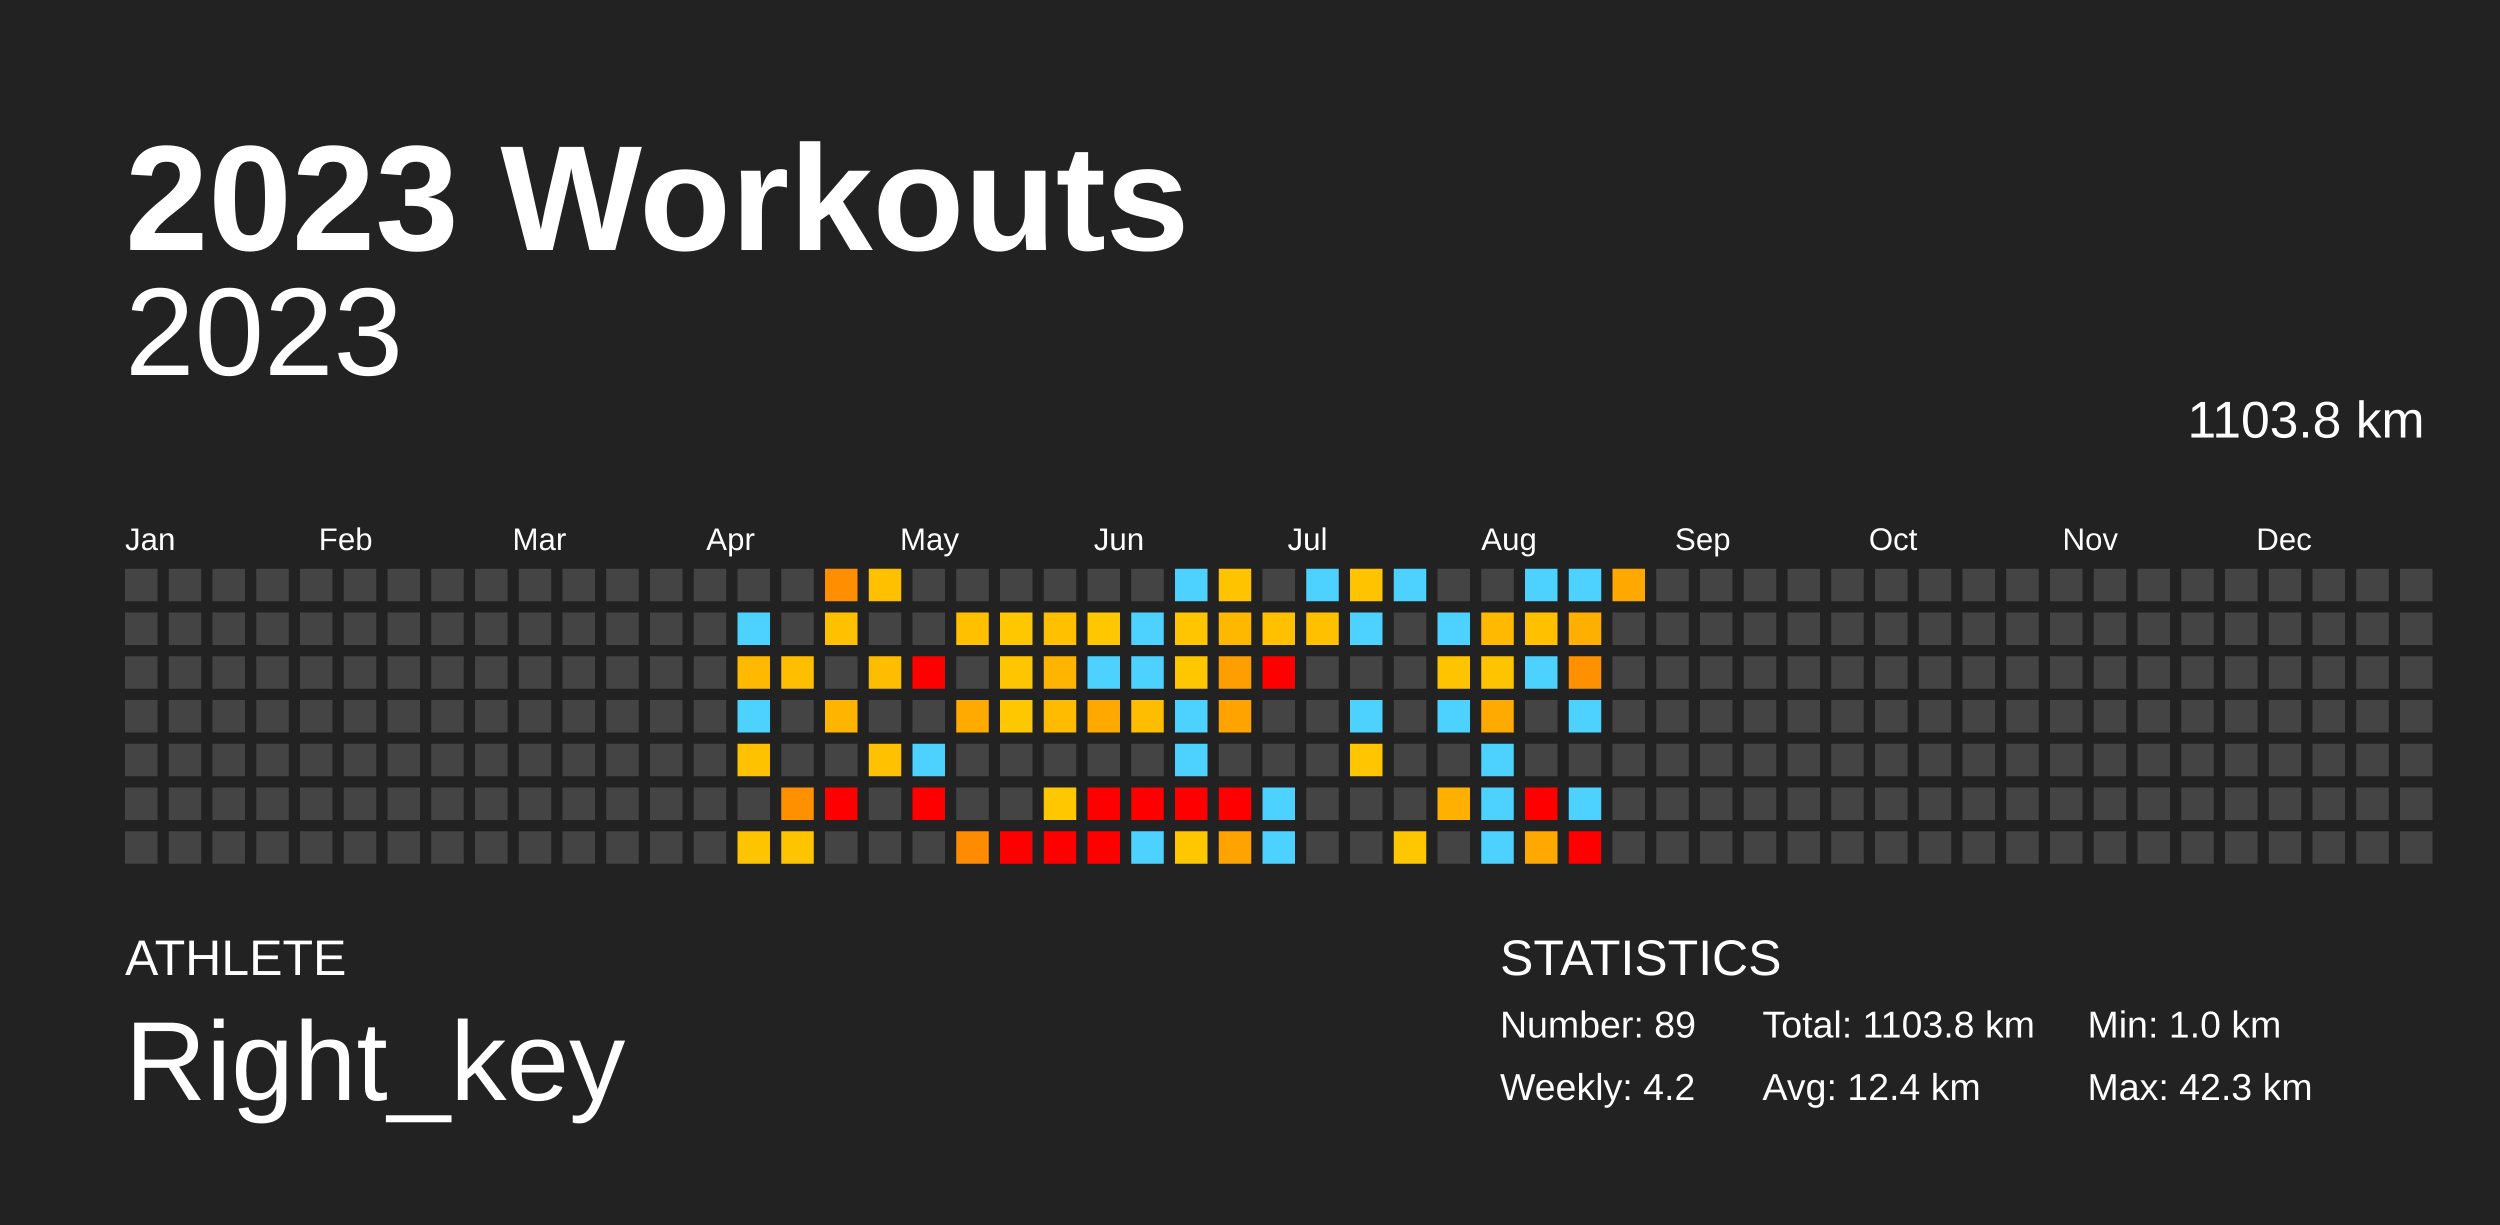
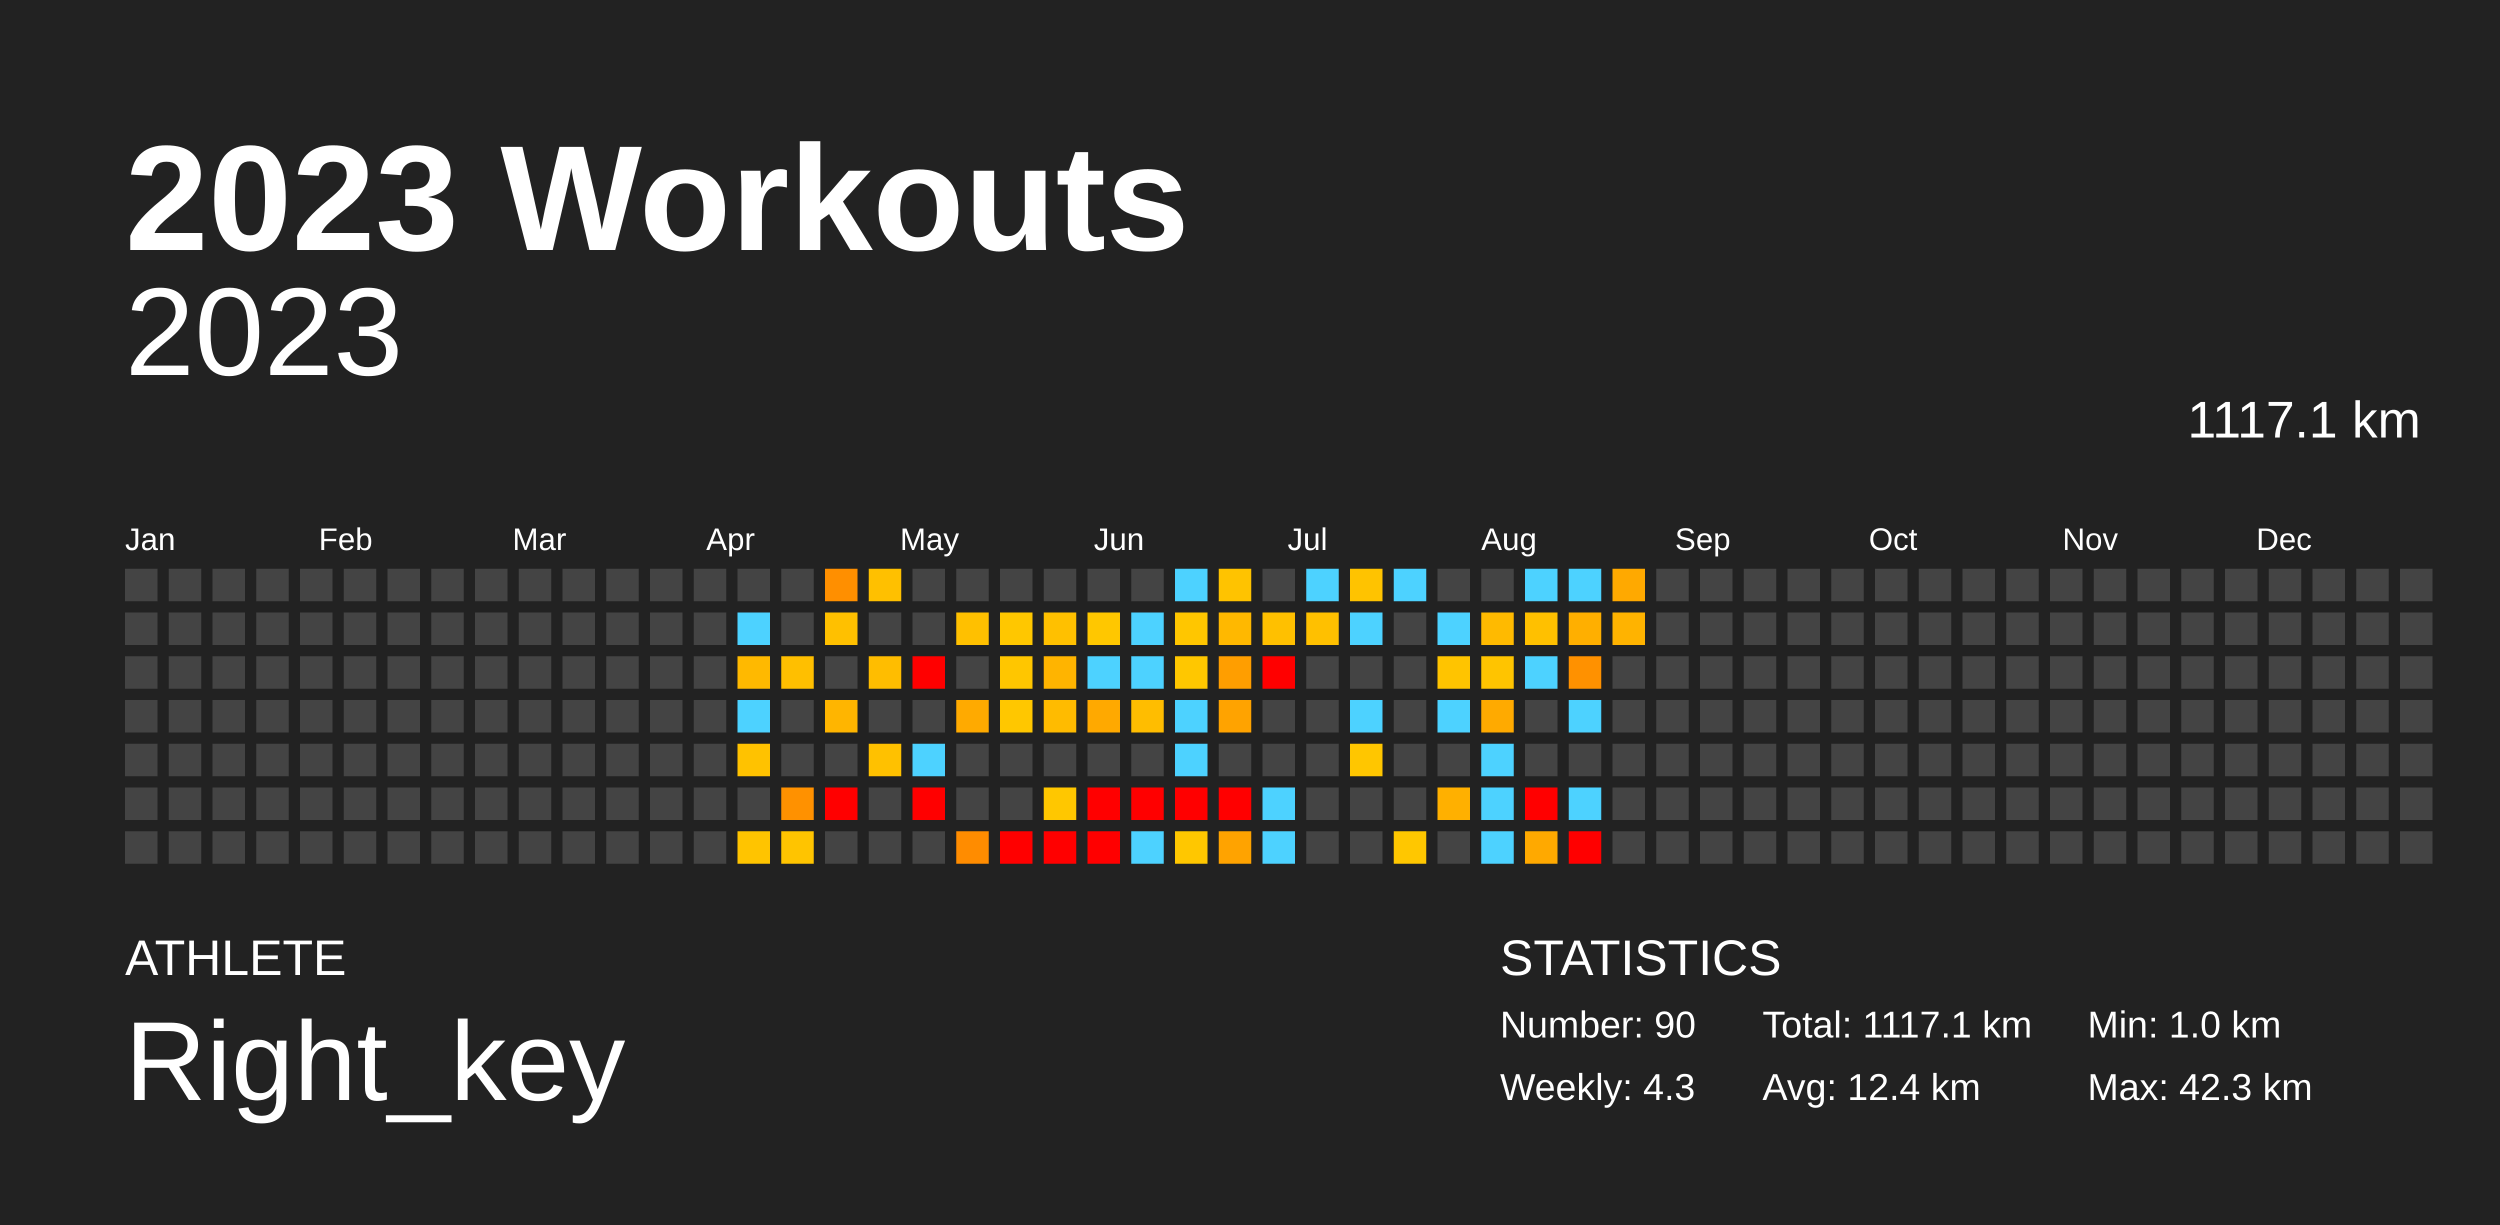
<svg xmlns="http://www.w3.org/2000/svg" baseProfile="full" height="98mm" version="1.1" viewBox="0,0,200,98" width="200mm">
  <defs />
  <rect fill="#222222" height="98" width="200" x="0" y="0" />
  <text fill="#FFFFFF" style="font-size:12px; font-family:Arial; font-weight:bold;" x="10" y="20">2023 Workouts</text>
  <text fill="#FFFFFF" style="font-size:4px; font-family:Arial" x="10" y="78">ATHLETE</text>
  <text fill="#FFFFFF" style="font-size:9px; font-family:Arial" x="10" y="88">Right_key</text>
  <text fill="#FFFFFF" style="font-size:4px; font-family:Arial" x="120" y="78">STATISTICS</text>
-   <text fill="#FFFFFF" style="font-size:3px; font-family:Arial" x="120" y="83">Number: 89</text>
-   <text fill="#FFFFFF" style="font-size:3px; font-family:Arial" x="120" y="88">Weekly: 4.2</text>
-   <text fill="#FFFFFF" style="font-size:3px; font-family:Arial" x="141" y="83">Total: 1103.8 km</text>
+   <text fill="#FFFFFF" style="font-size:3px; font-family:Arial" x="120" y="83">Number: 90</text>
+   <text fill="#FFFFFF" style="font-size:3px; font-family:Arial" x="120" y="88">Weekly: 4.3</text>
+   <text fill="#FFFFFF" style="font-size:3px; font-family:Arial" x="141" y="83">Total: 1117.1 km</text>
  <text fill="#FFFFFF" style="font-size:3px; font-family:Arial" x="141" y="88">Avg: 12.4 km</text>
  <text fill="#FFFFFF" style="font-size:3px; font-family:Arial" x="167" y="83">Min: 1.0 km</text>
  <text fill="#FFFFFF" style="font-size:3px; font-family:Arial" x="167" y="88">Max: 42.3 km</text>
  <text alignment-baseline="hanging" fill="#FFFFFF" style="font-size:10.0px; font-family:Arial;" x="10" y="30">2023</text>
-   <text alignment-baseline="hanging" fill="#FFFFFF" style="font-size:4.125px; font-family:Arial;" x="175" y="35">1103.8 km</text>
+   <text alignment-baseline="hanging" fill="#FFFFFF" style="font-size:4.125px; font-family:Arial;" x="175" y="35">1117.1 km</text>
  <text fill="#FFFFFF" style="font-size:2.5px; font-family:Arial" x="10.0" y="44">Jan</text>
  <text fill="#FFFFFF" style="font-size:2.5px; font-family:Arial" x="25.5" y="44">Feb</text>
  <text fill="#FFFFFF" style="font-size:2.5px; font-family:Arial" x="41.0" y="44">Mar</text>
  <text fill="#FFFFFF" style="font-size:2.5px; font-family:Arial" x="56.5" y="44">Apr</text>
  <text fill="#FFFFFF" style="font-size:2.5px; font-family:Arial" x="72.0" y="44">May</text>
  <text fill="#FFFFFF" style="font-size:2.5px; font-family:Arial" x="87.5" y="44">Jun</text>
  <text fill="#FFFFFF" style="font-size:2.5px; font-family:Arial" x="103.0" y="44">Jul</text>
  <text fill="#FFFFFF" style="font-size:2.5px; font-family:Arial" x="118.5" y="44">Aug</text>
  <text fill="#FFFFFF" style="font-size:2.5px; font-family:Arial" x="134.0" y="44">Sep</text>
  <text fill="#FFFFFF" style="font-size:2.5px; font-family:Arial" x="149.5" y="44">Oct</text>
  <text fill="#FFFFFF" style="font-size:2.5px; font-family:Arial" x="165.0" y="44">Nov</text>
  <text fill="#FFFFFF" style="font-size:2.5px; font-family:Arial" x="180.5" y="44">Dec</text>
  <rect fill="#444444" height="2.6" width="2.6" x="10.0" y="45.5" />
  <rect fill="#444444" height="2.6" width="2.6" x="10.0" y="49.0" />
  <rect fill="#444444" height="2.6" width="2.6" x="10.0" y="52.5" />
  <rect fill="#444444" height="2.6" width="2.6" x="10.0" y="56.0" />
  <rect fill="#444444" height="2.6" width="2.6" x="10.0" y="59.5" />
  <rect fill="#444444" height="2.6" width="2.6" x="10.0" y="63.0" />
  <rect fill="#444444" height="2.6" width="2.6" x="10.0" y="66.5" />
  <rect fill="#444444" height="2.6" width="2.6" x="13.5" y="45.5" />
  <rect fill="#444444" height="2.6" width="2.6" x="13.5" y="49.0" />
  <rect fill="#444444" height="2.6" width="2.6" x="13.5" y="52.5" />
  <rect fill="#444444" height="2.6" width="2.6" x="13.5" y="56.0" />
  <rect fill="#444444" height="2.6" width="2.6" x="13.5" y="59.5" />
  <rect fill="#444444" height="2.6" width="2.6" x="13.5" y="63.0" />
  <rect fill="#444444" height="2.6" width="2.6" x="13.5" y="66.5" />
  <rect fill="#444444" height="2.6" width="2.6" x="17.0" y="45.5" />
  <rect fill="#444444" height="2.6" width="2.6" x="17.0" y="49.0" />
  <rect fill="#444444" height="2.6" width="2.6" x="17.0" y="52.5" />
  <rect fill="#444444" height="2.6" width="2.6" x="17.0" y="56.0" />
  <rect fill="#444444" height="2.6" width="2.6" x="17.0" y="59.5" />
  <rect fill="#444444" height="2.6" width="2.6" x="17.0" y="63.0" />
  <rect fill="#444444" height="2.6" width="2.6" x="17.0" y="66.5" />
  <rect fill="#444444" height="2.6" width="2.6" x="20.5" y="45.5" />
  <rect fill="#444444" height="2.6" width="2.6" x="20.5" y="49.0" />
  <rect fill="#444444" height="2.6" width="2.6" x="20.5" y="52.5" />
  <rect fill="#444444" height="2.6" width="2.6" x="20.5" y="56.0" />
  <rect fill="#444444" height="2.6" width="2.6" x="20.5" y="59.5" />
  <rect fill="#444444" height="2.6" width="2.6" x="20.5" y="63.0" />
  <rect fill="#444444" height="2.6" width="2.6" x="20.5" y="66.5" />
  <rect fill="#444444" height="2.6" width="2.6" x="24.0" y="45.5" />
  <rect fill="#444444" height="2.6" width="2.6" x="24.0" y="49.0" />
  <rect fill="#444444" height="2.6" width="2.6" x="24.0" y="52.5" />
  <rect fill="#444444" height="2.6" width="2.6" x="24.0" y="56.0" />
  <rect fill="#444444" height="2.6" width="2.6" x="24.0" y="59.5" />
  <rect fill="#444444" height="2.6" width="2.6" x="24.0" y="63.0" />
  <rect fill="#444444" height="2.6" width="2.6" x="24.0" y="66.5" />
  <rect fill="#444444" height="2.6" width="2.6" x="27.5" y="45.5" />
  <rect fill="#444444" height="2.6" width="2.6" x="27.5" y="49.0" />
  <rect fill="#444444" height="2.6" width="2.6" x="27.5" y="52.5" />
  <rect fill="#444444" height="2.6" width="2.6" x="27.5" y="56.0" />
  <rect fill="#444444" height="2.6" width="2.6" x="27.5" y="59.5" />
  <rect fill="#444444" height="2.6" width="2.6" x="27.5" y="63.0" />
  <rect fill="#444444" height="2.6" width="2.6" x="27.5" y="66.5" />
  <rect fill="#444444" height="2.6" width="2.6" x="31.0" y="45.5" />
  <rect fill="#444444" height="2.6" width="2.6" x="31.0" y="49.0" />
  <rect fill="#444444" height="2.6" width="2.6" x="31.0" y="52.5" />
  <rect fill="#444444" height="2.6" width="2.6" x="31.0" y="56.0" />
  <rect fill="#444444" height="2.6" width="2.6" x="31.0" y="59.5" />
  <rect fill="#444444" height="2.6" width="2.6" x="31.0" y="63.0" />
  <rect fill="#444444" height="2.6" width="2.6" x="31.0" y="66.5" />
  <rect fill="#444444" height="2.6" width="2.6" x="34.5" y="45.5" />
  <rect fill="#444444" height="2.6" width="2.6" x="34.5" y="49.0" />
  <rect fill="#444444" height="2.6" width="2.6" x="34.5" y="52.5" />
  <rect fill="#444444" height="2.6" width="2.6" x="34.5" y="56.0" />
  <rect fill="#444444" height="2.6" width="2.6" x="34.5" y="59.5" />
  <rect fill="#444444" height="2.6" width="2.6" x="34.5" y="63.0" />
  <rect fill="#444444" height="2.6" width="2.6" x="34.5" y="66.5" />
  <rect fill="#444444" height="2.6" width="2.6" x="38.0" y="45.5" />
  <rect fill="#444444" height="2.6" width="2.6" x="38.0" y="49.0" />
  <rect fill="#444444" height="2.6" width="2.6" x="38.0" y="52.5" />
  <rect fill="#444444" height="2.6" width="2.6" x="38.0" y="56.0" />
  <rect fill="#444444" height="2.6" width="2.6" x="38.0" y="59.5" />
  <rect fill="#444444" height="2.6" width="2.6" x="38.0" y="63.0" />
  <rect fill="#444444" height="2.6" width="2.6" x="38.0" y="66.5" />
  <rect fill="#444444" height="2.6" width="2.6" x="41.5" y="45.5" />
  <rect fill="#444444" height="2.6" width="2.6" x="41.5" y="49.0" />
  <rect fill="#444444" height="2.6" width="2.6" x="41.5" y="52.5" />
  <rect fill="#444444" height="2.6" width="2.6" x="41.5" y="56.0" />
  <rect fill="#444444" height="2.6" width="2.6" x="41.5" y="59.5" />
  <rect fill="#444444" height="2.6" width="2.6" x="41.5" y="63.0" />
  <rect fill="#444444" height="2.6" width="2.6" x="41.5" y="66.5" />
  <rect fill="#444444" height="2.6" width="2.6" x="45.0" y="45.5" />
  <rect fill="#444444" height="2.6" width="2.6" x="45.0" y="49.0" />
  <rect fill="#444444" height="2.6" width="2.6" x="45.0" y="52.5" />
  <rect fill="#444444" height="2.6" width="2.6" x="45.0" y="56.0" />
  <rect fill="#444444" height="2.6" width="2.6" x="45.0" y="59.5" />
  <rect fill="#444444" height="2.6" width="2.6" x="45.0" y="63.0" />
  <rect fill="#444444" height="2.6" width="2.6" x="45.0" y="66.5" />
  <rect fill="#444444" height="2.6" width="2.6" x="48.5" y="45.5" />
  <rect fill="#444444" height="2.6" width="2.6" x="48.5" y="49.0" />
  <rect fill="#444444" height="2.6" width="2.6" x="48.5" y="52.5" />
  <rect fill="#444444" height="2.6" width="2.6" x="48.5" y="56.0" />
  <rect fill="#444444" height="2.6" width="2.6" x="48.5" y="59.5" />
  <rect fill="#444444" height="2.6" width="2.6" x="48.5" y="63.0" />
  <rect fill="#444444" height="2.6" width="2.6" x="48.5" y="66.5" />
  <rect fill="#444444" height="2.6" width="2.6" x="52.0" y="45.5" />
  <rect fill="#444444" height="2.6" width="2.6" x="52.0" y="49.0" />
  <rect fill="#444444" height="2.6" width="2.6" x="52.0" y="52.5" />
  <rect fill="#444444" height="2.6" width="2.6" x="52.0" y="56.0" />
  <rect fill="#444444" height="2.6" width="2.6" x="52.0" y="59.5" />
  <rect fill="#444444" height="2.6" width="2.6" x="52.0" y="63.0" />
  <rect fill="#444444" height="2.6" width="2.6" x="52.0" y="66.5" />
  <rect fill="#444444" height="2.6" width="2.6" x="55.5" y="45.5" />
  <rect fill="#444444" height="2.6" width="2.6" x="55.5" y="49.0" />
  <rect fill="#444444" height="2.6" width="2.6" x="55.5" y="52.5" />
  <rect fill="#444444" height="2.6" width="2.6" x="55.5" y="56.0" />
  <rect fill="#444444" height="2.6" width="2.6" x="55.5" y="59.5" />
  <rect fill="#444444" height="2.6" width="2.6" x="55.5" y="63.0" />
  <rect fill="#444444" height="2.6" width="2.6" x="55.5" y="66.5" />
  <rect fill="#444444" height="2.6" width="2.6" x="59.0" y="45.5" />
  <rect fill="#4dd2ff" height="2.6" width="2.6" x="59.0" y="49.0" />
  <rect fill="#ffb900" height="2.6" width="2.6" x="59.0" y="52.5" />
  <rect fill="#4dd2ff" height="2.6" width="2.6" x="59.0" y="56.0" />
  <rect fill="#ffc200" height="2.6" width="2.6" x="59.0" y="59.5" />
  <rect fill="#444444" height="2.6" width="2.6" x="59.0" y="63.0" />
  <rect fill="#ffc400" height="2.6" width="2.6" x="59.0" y="66.5" />
  <rect fill="#444444" height="2.6" width="2.6" x="62.5" y="45.5" />
  <rect fill="#444444" height="2.6" width="2.6" x="62.5" y="49.0" />
  <rect fill="#ffbf00" height="2.6" width="2.6" x="62.5" y="52.5" />
  <rect fill="#444444" height="2.6" width="2.6" x="62.5" y="56.0" />
  <rect fill="#444444" height="2.6" width="2.6" x="62.5" y="59.5" />
  <rect fill="#ff9100" height="2.6" width="2.6" x="62.5" y="63.0" />
  <rect fill="#ffc400" height="2.6" width="2.6" x="62.5" y="66.5" />
  <rect fill="#ff8f00" height="2.6" width="2.6" x="66.0" y="45.5" />
  <rect fill="#ffc000" height="2.6" width="2.6" x="66.0" y="49.0" />
  <rect fill="#444444" height="2.6" width="2.6" x="66.0" y="52.5" />
  <rect fill="#ffb500" height="2.6" width="2.6" x="66.0" y="56.0" />
  <rect fill="#444444" height="2.6" width="2.6" x="66.0" y="59.5" />
  <rect fill="red" height="2.6" width="2.6" x="66.0" y="63.0" />
  <rect fill="#444444" height="2.6" width="2.6" x="66.0" y="66.5" />
  <rect fill="#ffc000" height="2.6" width="2.6" x="69.5" y="45.5" />
  <rect fill="#444444" height="2.6" width="2.6" x="69.5" y="49.0" />
  <rect fill="#ffbd00" height="2.6" width="2.6" x="69.5" y="52.5" />
  <rect fill="#444444" height="2.6" width="2.6" x="69.5" y="56.0" />
  <rect fill="#ffc100" height="2.6" width="2.6" x="69.5" y="59.5" />
  <rect fill="#444444" height="2.6" width="2.6" x="69.5" y="63.0" />
  <rect fill="#444444" height="2.6" width="2.6" x="69.5" y="66.5" />
  <rect fill="#444444" height="2.6" width="2.6" x="73.0" y="45.5" />
  <rect fill="#444444" height="2.6" width="2.6" x="73.0" y="49.0" />
  <rect fill="red" height="2.6" width="2.6" x="73.0" y="52.5" />
  <rect fill="#444444" height="2.6" width="2.6" x="73.0" y="56.0" />
  <rect fill="#4dd2ff" height="2.6" width="2.6" x="73.0" y="59.5" />
  <rect fill="red" height="2.6" width="2.6" x="73.0" y="63.0" />
  <rect fill="#444444" height="2.6" width="2.6" x="73.0" y="66.5" />
  <rect fill="#444444" height="2.6" width="2.6" x="76.5" y="45.5" />
  <rect fill="#ffc000" height="2.6" width="2.6" x="76.5" y="49.0" />
  <rect fill="#444444" height="2.6" width="2.6" x="76.5" y="52.5" />
  <rect fill="#ffaa00" height="2.6" width="2.6" x="76.5" y="56.0" />
  <rect fill="#444444" height="2.6" width="2.6" x="76.5" y="59.5" />
  <rect fill="#444444" height="2.6" width="2.6" x="76.5" y="63.0" />
  <rect fill="#ff8c00" height="2.6" width="2.6" x="76.5" y="66.5" />
  <rect fill="#444444" height="2.6" width="2.6" x="80.0" y="45.5" />
  <rect fill="#ffc700" height="2.6" width="2.6" x="80.0" y="49.0" />
  <rect fill="#ffc600" height="2.6" width="2.6" x="80.0" y="52.5" />
  <rect fill="#ffc700" height="2.6" width="2.6" x="80.0" y="56.0" />
  <rect fill="#444444" height="2.6" width="2.6" x="80.0" y="59.5" />
  <rect fill="#444444" height="2.6" width="2.6" x="80.0" y="63.0" />
  <rect fill="red" height="2.6" width="2.6" x="80.0" y="66.5" />
  <rect fill="#444444" height="2.6" width="2.6" x="83.5" y="45.5" />
  <rect fill="#ffc000" height="2.6" width="2.6" x="83.5" y="49.0" />
  <rect fill="#ffb400" height="2.6" width="2.6" x="83.5" y="52.5" />
  <rect fill="#ffbb00" height="2.6" width="2.6" x="83.5" y="56.0" />
  <rect fill="#444444" height="2.6" width="2.6" x="83.5" y="59.5" />
  <rect fill="#ffc700" height="2.6" width="2.6" x="83.5" y="63.0" />
  <rect fill="red" height="2.6" width="2.6" x="83.5" y="66.5" />
  <rect fill="#444444" height="2.6" width="2.6" x="87.0" y="45.5" />
  <rect fill="#ffc700" height="2.6" width="2.6" x="87.0" y="49.0" />
  <rect fill="#4dd2ff" height="2.6" width="2.6" x="87.0" y="52.5" />
  <rect fill="#ffa900" height="2.6" width="2.6" x="87.0" y="56.0" />
  <rect fill="#444444" height="2.6" width="2.6" x="87.0" y="59.5" />
  <rect fill="red" height="2.6" width="2.6" x="87.0" y="63.0" />
  <rect fill="red" height="2.6" width="2.6" x="87.0" y="66.5" />
  <rect fill="#444444" height="2.6" width="2.6" x="90.5" y="45.5" />
  <rect fill="#4dd2ff" height="2.6" width="2.6" x="90.5" y="49.0" />
  <rect fill="#4dd2ff" height="2.6" width="2.6" x="90.5" y="52.5" />
  <rect fill="#ffbd00" height="2.6" width="2.6" x="90.5" y="56.0" />
  <rect fill="#444444" height="2.6" width="2.6" x="90.5" y="59.5" />
  <rect fill="red" height="2.6" width="2.6" x="90.5" y="63.0" />
  <rect fill="#4dd2ff" height="2.6" width="2.6" x="90.5" y="66.5" />
  <rect fill="#4dd2ff" height="2.6" width="2.6" x="94.0" y="45.5" />
  <rect fill="#ffc600" height="2.6" width="2.6" x="94.0" y="49.0" />
  <rect fill="#ffc700" height="2.6" width="2.6" x="94.0" y="52.5" />
  <rect fill="#4dd2ff" height="2.6" width="2.6" x="94.0" y="56.0" />
  <rect fill="#4dd2ff" height="2.6" width="2.6" x="94.0" y="59.5" />
  <rect fill="red" height="2.6" width="2.6" x="94.0" y="63.0" />
  <rect fill="#ffc700" height="2.6" width="2.6" x="94.0" y="66.5" />
  <rect fill="#ffc300" height="2.6" width="2.6" x="97.5" y="45.5" />
  <rect fill="#ffb800" height="2.6" width="2.6" x="97.5" y="49.0" />
  <rect fill="#ff9e00" height="2.6" width="2.6" x="97.5" y="52.5" />
  <rect fill="#ffa300" height="2.6" width="2.6" x="97.5" y="56.0" />
  <rect fill="#444444" height="2.6" width="2.6" x="97.5" y="59.5" />
  <rect fill="red" height="2.6" width="2.6" x="97.5" y="63.0" />
  <rect fill="#ffa300" height="2.6" width="2.6" x="97.5" y="66.5" />
  <rect fill="#444444" height="2.6" width="2.6" x="101.0" y="45.5" />
  <rect fill="#ffc000" height="2.6" width="2.6" x="101.0" y="49.0" />
  <rect fill="red" height="2.6" width="2.6" x="101.0" y="52.5" />
  <rect fill="#444444" height="2.6" width="2.6" x="101.0" y="56.0" />
  <rect fill="#444444" height="2.6" width="2.6" x="101.0" y="59.5" />
  <rect fill="#4dd2ff" height="2.6" width="2.6" x="101.0" y="63.0" />
  <rect fill="#4dd2ff" height="2.6" width="2.6" x="101.0" y="66.5" />
  <rect fill="#4dd2ff" height="2.6" width="2.6" x="104.5" y="45.5" />
  <rect fill="#ffc000" height="2.6" width="2.6" x="104.5" y="49.0" />
  <rect fill="#444444" height="2.6" width="2.6" x="104.5" y="52.5" />
  <rect fill="#444444" height="2.6" width="2.6" x="104.5" y="56.0" />
  <rect fill="#444444" height="2.6" width="2.6" x="104.5" y="59.5" />
  <rect fill="#444444" height="2.6" width="2.6" x="104.5" y="63.0" />
  <rect fill="#444444" height="2.6" width="2.6" x="104.5" y="66.5" />
  <rect fill="#ffc300" height="2.6" width="2.6" x="108.0" y="45.5" />
  <rect fill="#4dd2ff" height="2.6" width="2.6" x="108.0" y="49.0" />
  <rect fill="#444444" height="2.6" width="2.6" x="108.0" y="52.5" />
  <rect fill="#4dd2ff" height="2.6" width="2.6" x="108.0" y="56.0" />
  <rect fill="#ffc600" height="2.6" width="2.6" x="108.0" y="59.5" />
  <rect fill="#444444" height="2.6" width="2.6" x="108.0" y="63.0" />
  <rect fill="#444444" height="2.6" width="2.6" x="108.0" y="66.5" />
  <rect fill="#4dd2ff" height="2.6" width="2.6" x="111.5" y="45.5" />
  <rect fill="#444444" height="2.6" width="2.6" x="111.5" y="49.0" />
  <rect fill="#444444" height="2.6" width="2.6" x="111.5" y="52.5" />
  <rect fill="#444444" height="2.6" width="2.6" x="111.5" y="56.0" />
  <rect fill="#444444" height="2.6" width="2.6" x="111.5" y="59.5" />
  <rect fill="#444444" height="2.6" width="2.6" x="111.5" y="63.0" />
  <rect fill="#ffc700" height="2.6" width="2.6" x="111.5" y="66.5" />
  <rect fill="#444444" height="2.6" width="2.6" x="115.0" y="45.5" />
  <rect fill="#4dd2ff" height="2.6" width="2.6" x="115.0" y="49.0" />
  <rect fill="#ffc400" height="2.6" width="2.6" x="115.0" y="52.5" />
  <rect fill="#4dd2ff" height="2.6" width="2.6" x="115.0" y="56.0" />
  <rect fill="#444444" height="2.6" width="2.6" x="115.0" y="59.5" />
  <rect fill="#ffb000" height="2.6" width="2.6" x="115.0" y="63.0" />
  <rect fill="#444444" height="2.6" width="2.6" x="115.0" y="66.5" />
  <rect fill="#444444" height="2.6" width="2.6" x="118.5" y="45.5" />
  <rect fill="#ffba00" height="2.6" width="2.6" x="118.5" y="49.0" />
  <rect fill="#ffc400" height="2.6" width="2.6" x="118.5" y="52.5" />
  <rect fill="#ffaa00" height="2.6" width="2.6" x="118.5" y="56.0" />
  <rect fill="#4dd2ff" height="2.6" width="2.6" x="118.5" y="59.5" />
  <rect fill="#4dd2ff" height="2.6" width="2.6" x="118.5" y="63.0" />
  <rect fill="#4dd2ff" height="2.6" width="2.6" x="118.5" y="66.5" />
  <rect fill="#4dd2ff" height="2.6" width="2.6" x="122.0" y="45.5" />
  <rect fill="#ffc000" height="2.6" width="2.6" x="122.0" y="49.0" />
  <rect fill="#4dd2ff" height="2.6" width="2.6" x="122.0" y="52.5" />
  <rect fill="#444444" height="2.6" width="2.6" x="122.0" y="56.0" />
  <rect fill="#444444" height="2.6" width="2.6" x="122.0" y="59.5" />
  <rect fill="red" height="2.6" width="2.6" x="122.0" y="63.0" />
  <rect fill="#ffa900" height="2.6" width="2.6" x="122.0" y="66.5" />
  <rect fill="#4dd2ff" height="2.6" width="2.6" x="125.5" y="45.5" />
  <rect fill="#ffaf00" height="2.6" width="2.6" x="125.5" y="49.0" />
  <rect fill="#ff9100" height="2.6" width="2.6" x="125.5" y="52.5" />
  <rect fill="#4dd2ff" height="2.6" width="2.6" x="125.5" y="56.0" />
  <rect fill="#444444" height="2.6" width="2.6" x="125.5" y="59.5" />
  <rect fill="#4dd2ff" height="2.6" width="2.6" x="125.5" y="63.0" />
  <rect fill="red" height="2.6" width="2.6" x="125.5" y="66.5" />
  <rect fill="#ffa900" height="2.6" width="2.6" x="129.0" y="45.5" />
-   <rect fill="#444444" height="2.6" width="2.6" x="129.0" y="49.0" />
+   <rect fill="#ffb300" height="2.6" width="2.6" x="129.0" y="49.0" />
  <rect fill="#444444" height="2.6" width="2.6" x="129.0" y="52.5" />
  <rect fill="#444444" height="2.6" width="2.6" x="129.0" y="56.0" />
  <rect fill="#444444" height="2.6" width="2.6" x="129.0" y="59.5" />
  <rect fill="#444444" height="2.6" width="2.6" x="129.0" y="63.0" />
  <rect fill="#444444" height="2.6" width="2.6" x="129.0" y="66.5" />
  <rect fill="#444444" height="2.6" width="2.6" x="132.5" y="45.5" />
  <rect fill="#444444" height="2.6" width="2.6" x="132.5" y="49.0" />
  <rect fill="#444444" height="2.6" width="2.6" x="132.5" y="52.5" />
  <rect fill="#444444" height="2.6" width="2.6" x="132.5" y="56.0" />
  <rect fill="#444444" height="2.6" width="2.6" x="132.5" y="59.5" />
  <rect fill="#444444" height="2.6" width="2.6" x="132.5" y="63.0" />
  <rect fill="#444444" height="2.6" width="2.6" x="132.5" y="66.5" />
  <rect fill="#444444" height="2.6" width="2.6" x="136.0" y="45.5" />
  <rect fill="#444444" height="2.6" width="2.6" x="136.0" y="49.0" />
  <rect fill="#444444" height="2.6" width="2.6" x="136.0" y="52.5" />
  <rect fill="#444444" height="2.6" width="2.6" x="136.0" y="56.0" />
  <rect fill="#444444" height="2.6" width="2.6" x="136.0" y="59.5" />
  <rect fill="#444444" height="2.6" width="2.6" x="136.0" y="63.0" />
  <rect fill="#444444" height="2.6" width="2.6" x="136.0" y="66.5" />
  <rect fill="#444444" height="2.6" width="2.6" x="139.5" y="45.5" />
  <rect fill="#444444" height="2.6" width="2.6" x="139.5" y="49.0" />
  <rect fill="#444444" height="2.6" width="2.6" x="139.5" y="52.5" />
  <rect fill="#444444" height="2.6" width="2.6" x="139.5" y="56.0" />
  <rect fill="#444444" height="2.6" width="2.6" x="139.5" y="59.5" />
  <rect fill="#444444" height="2.6" width="2.6" x="139.5" y="63.0" />
  <rect fill="#444444" height="2.6" width="2.6" x="139.5" y="66.5" />
  <rect fill="#444444" height="2.6" width="2.6" x="143.0" y="45.5" />
  <rect fill="#444444" height="2.6" width="2.6" x="143.0" y="49.0" />
  <rect fill="#444444" height="2.6" width="2.6" x="143.0" y="52.5" />
  <rect fill="#444444" height="2.6" width="2.6" x="143.0" y="56.0" />
  <rect fill="#444444" height="2.6" width="2.6" x="143.0" y="59.5" />
  <rect fill="#444444" height="2.6" width="2.6" x="143.0" y="63.0" />
  <rect fill="#444444" height="2.6" width="2.6" x="143.0" y="66.5" />
  <rect fill="#444444" height="2.6" width="2.6" x="146.5" y="45.5" />
  <rect fill="#444444" height="2.6" width="2.6" x="146.5" y="49.0" />
  <rect fill="#444444" height="2.6" width="2.6" x="146.5" y="52.5" />
  <rect fill="#444444" height="2.6" width="2.6" x="146.5" y="56.0" />
  <rect fill="#444444" height="2.6" width="2.6" x="146.5" y="59.5" />
  <rect fill="#444444" height="2.6" width="2.6" x="146.5" y="63.0" />
  <rect fill="#444444" height="2.6" width="2.6" x="146.5" y="66.5" />
  <rect fill="#444444" height="2.6" width="2.6" x="150.0" y="45.5" />
  <rect fill="#444444" height="2.6" width="2.6" x="150.0" y="49.0" />
  <rect fill="#444444" height="2.6" width="2.6" x="150.0" y="52.5" />
  <rect fill="#444444" height="2.6" width="2.6" x="150.0" y="56.0" />
  <rect fill="#444444" height="2.6" width="2.6" x="150.0" y="59.5" />
  <rect fill="#444444" height="2.6" width="2.6" x="150.0" y="63.0" />
  <rect fill="#444444" height="2.6" width="2.6" x="150.0" y="66.5" />
  <rect fill="#444444" height="2.6" width="2.6" x="153.5" y="45.5" />
  <rect fill="#444444" height="2.6" width="2.6" x="153.5" y="49.0" />
  <rect fill="#444444" height="2.6" width="2.6" x="153.5" y="52.5" />
  <rect fill="#444444" height="2.6" width="2.6" x="153.5" y="56.0" />
  <rect fill="#444444" height="2.6" width="2.6" x="153.5" y="59.5" />
  <rect fill="#444444" height="2.6" width="2.6" x="153.5" y="63.0" />
  <rect fill="#444444" height="2.6" width="2.6" x="153.5" y="66.5" />
  <rect fill="#444444" height="2.6" width="2.6" x="157.0" y="45.5" />
  <rect fill="#444444" height="2.6" width="2.6" x="157.0" y="49.0" />
  <rect fill="#444444" height="2.6" width="2.6" x="157.0" y="52.5" />
  <rect fill="#444444" height="2.6" width="2.6" x="157.0" y="56.0" />
  <rect fill="#444444" height="2.6" width="2.6" x="157.0" y="59.5" />
  <rect fill="#444444" height="2.6" width="2.6" x="157.0" y="63.0" />
  <rect fill="#444444" height="2.6" width="2.6" x="157.0" y="66.5" />
  <rect fill="#444444" height="2.6" width="2.6" x="160.5" y="45.5" />
  <rect fill="#444444" height="2.6" width="2.6" x="160.5" y="49.0" />
  <rect fill="#444444" height="2.6" width="2.6" x="160.5" y="52.5" />
  <rect fill="#444444" height="2.6" width="2.6" x="160.5" y="56.0" />
  <rect fill="#444444" height="2.6" width="2.6" x="160.5" y="59.5" />
  <rect fill="#444444" height="2.6" width="2.6" x="160.5" y="63.0" />
  <rect fill="#444444" height="2.6" width="2.6" x="160.5" y="66.5" />
  <rect fill="#444444" height="2.6" width="2.6" x="164.0" y="45.5" />
  <rect fill="#444444" height="2.6" width="2.6" x="164.0" y="49.0" />
  <rect fill="#444444" height="2.6" width="2.6" x="164.0" y="52.5" />
  <rect fill="#444444" height="2.6" width="2.6" x="164.0" y="56.0" />
  <rect fill="#444444" height="2.6" width="2.6" x="164.0" y="59.5" />
  <rect fill="#444444" height="2.6" width="2.6" x="164.0" y="63.0" />
  <rect fill="#444444" height="2.6" width="2.6" x="164.0" y="66.5" />
  <rect fill="#444444" height="2.6" width="2.6" x="167.5" y="45.5" />
  <rect fill="#444444" height="2.6" width="2.6" x="167.5" y="49.0" />
  <rect fill="#444444" height="2.6" width="2.6" x="167.5" y="52.5" />
  <rect fill="#444444" height="2.6" width="2.6" x="167.5" y="56.0" />
  <rect fill="#444444" height="2.6" width="2.6" x="167.5" y="59.5" />
  <rect fill="#444444" height="2.6" width="2.6" x="167.5" y="63.0" />
  <rect fill="#444444" height="2.6" width="2.6" x="167.5" y="66.5" />
  <rect fill="#444444" height="2.6" width="2.6" x="171.0" y="45.5" />
  <rect fill="#444444" height="2.6" width="2.6" x="171.0" y="49.0" />
  <rect fill="#444444" height="2.6" width="2.6" x="171.0" y="52.5" />
  <rect fill="#444444" height="2.6" width="2.6" x="171.0" y="56.0" />
  <rect fill="#444444" height="2.6" width="2.6" x="171.0" y="59.5" />
  <rect fill="#444444" height="2.6" width="2.6" x="171.0" y="63.0" />
  <rect fill="#444444" height="2.6" width="2.6" x="171.0" y="66.5" />
  <rect fill="#444444" height="2.6" width="2.6" x="174.5" y="45.5" />
  <rect fill="#444444" height="2.6" width="2.6" x="174.5" y="49.0" />
  <rect fill="#444444" height="2.6" width="2.6" x="174.5" y="52.5" />
  <rect fill="#444444" height="2.6" width="2.6" x="174.5" y="56.0" />
  <rect fill="#444444" height="2.6" width="2.6" x="174.5" y="59.5" />
  <rect fill="#444444" height="2.6" width="2.6" x="174.5" y="63.0" />
  <rect fill="#444444" height="2.6" width="2.6" x="174.5" y="66.5" />
  <rect fill="#444444" height="2.6" width="2.6" x="178.0" y="45.5" />
  <rect fill="#444444" height="2.6" width="2.6" x="178.0" y="49.0" />
  <rect fill="#444444" height="2.6" width="2.6" x="178.0" y="52.5" />
  <rect fill="#444444" height="2.6" width="2.6" x="178.0" y="56.0" />
  <rect fill="#444444" height="2.6" width="2.6" x="178.0" y="59.5" />
  <rect fill="#444444" height="2.6" width="2.6" x="178.0" y="63.0" />
  <rect fill="#444444" height="2.6" width="2.6" x="178.0" y="66.5" />
  <rect fill="#444444" height="2.6" width="2.6" x="181.5" y="45.5" />
  <rect fill="#444444" height="2.6" width="2.6" x="181.5" y="49.0" />
  <rect fill="#444444" height="2.6" width="2.6" x="181.5" y="52.5" />
  <rect fill="#444444" height="2.6" width="2.6" x="181.5" y="56.0" />
  <rect fill="#444444" height="2.6" width="2.6" x="181.5" y="59.5" />
  <rect fill="#444444" height="2.6" width="2.6" x="181.5" y="63.0" />
  <rect fill="#444444" height="2.6" width="2.6" x="181.5" y="66.5" />
  <rect fill="#444444" height="2.6" width="2.6" x="185.0" y="45.5" />
  <rect fill="#444444" height="2.6" width="2.6" x="185.0" y="49.0" />
  <rect fill="#444444" height="2.6" width="2.6" x="185.0" y="52.5" />
  <rect fill="#444444" height="2.6" width="2.6" x="185.0" y="56.0" />
  <rect fill="#444444" height="2.6" width="2.6" x="185.0" y="59.5" />
  <rect fill="#444444" height="2.6" width="2.6" x="185.0" y="63.0" />
  <rect fill="#444444" height="2.6" width="2.6" x="185.0" y="66.5" />
  <rect fill="#444444" height="2.6" width="2.6" x="188.5" y="45.5" />
  <rect fill="#444444" height="2.6" width="2.6" x="188.5" y="49.0" />
  <rect fill="#444444" height="2.6" width="2.6" x="188.5" y="52.5" />
  <rect fill="#444444" height="2.6" width="2.6" x="188.5" y="56.0" />
  <rect fill="#444444" height="2.6" width="2.6" x="188.5" y="59.5" />
  <rect fill="#444444" height="2.6" width="2.6" x="188.5" y="63.0" />
  <rect fill="#444444" height="2.6" width="2.6" x="188.5" y="66.5" />
  <rect fill="#444444" height="2.6" width="2.6" x="192.0" y="45.5" />
  <rect fill="#444444" height="2.6" width="2.6" x="192.0" y="49.0" />
  <rect fill="#444444" height="2.6" width="2.6" x="192.0" y="52.5" />
  <rect fill="#444444" height="2.6" width="2.6" x="192.0" y="56.0" />
  <rect fill="#444444" height="2.6" width="2.6" x="192.0" y="59.5" />
  <rect fill="#444444" height="2.6" width="2.6" x="192.0" y="63.0" />
  <rect fill="#444444" height="2.6" width="2.6" x="192.0" y="66.5" />
</svg>
